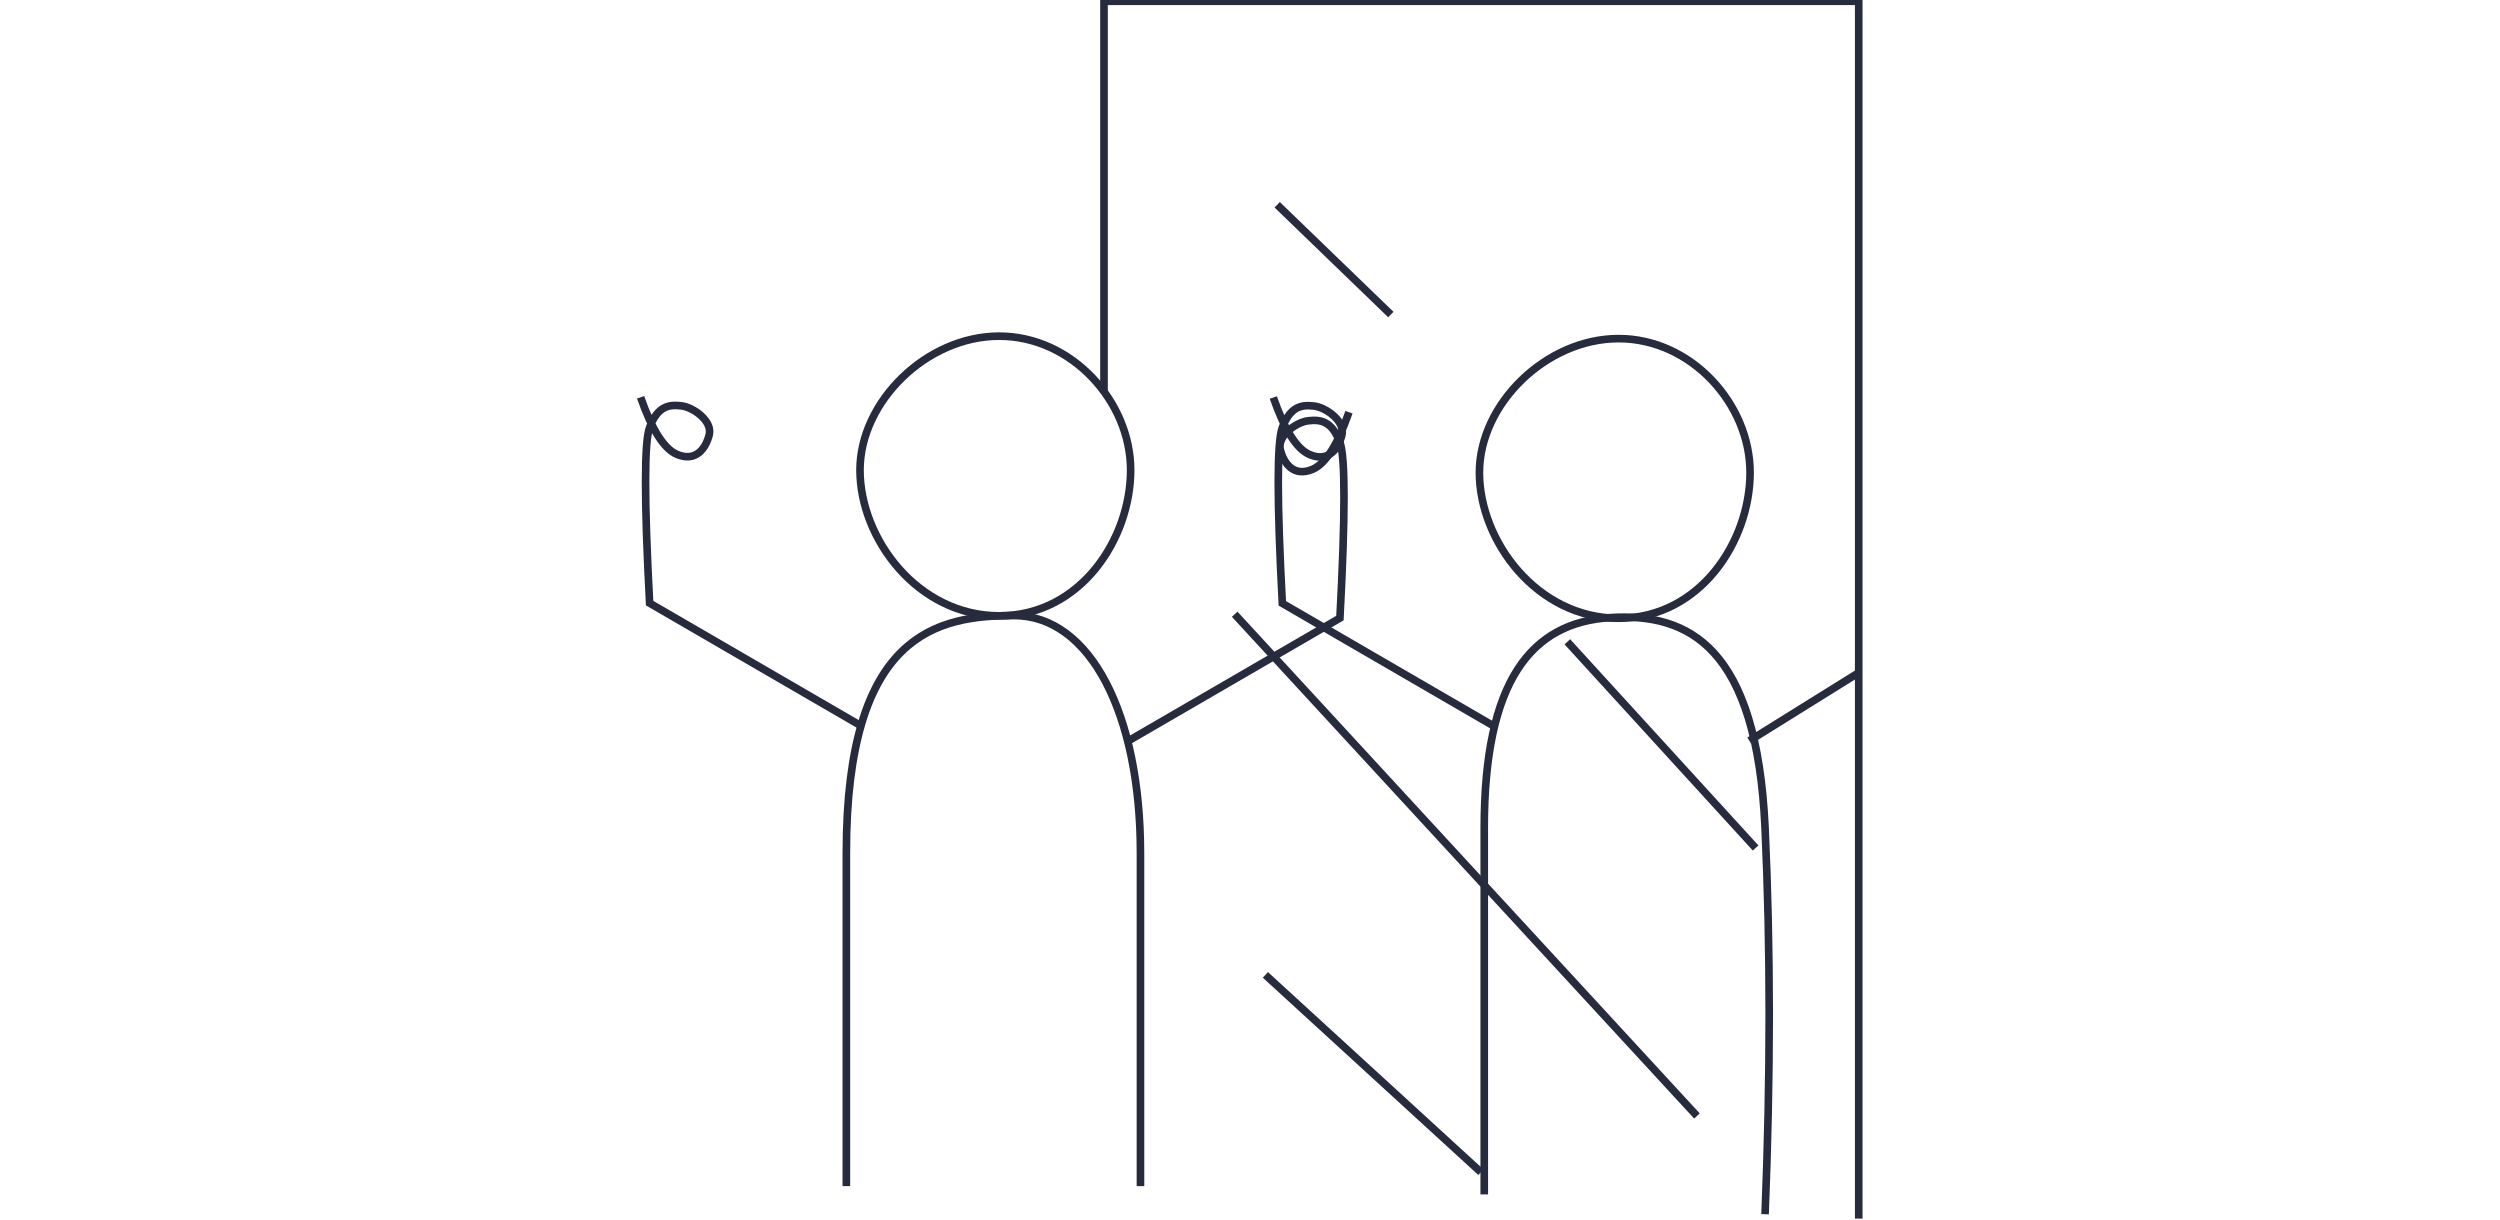
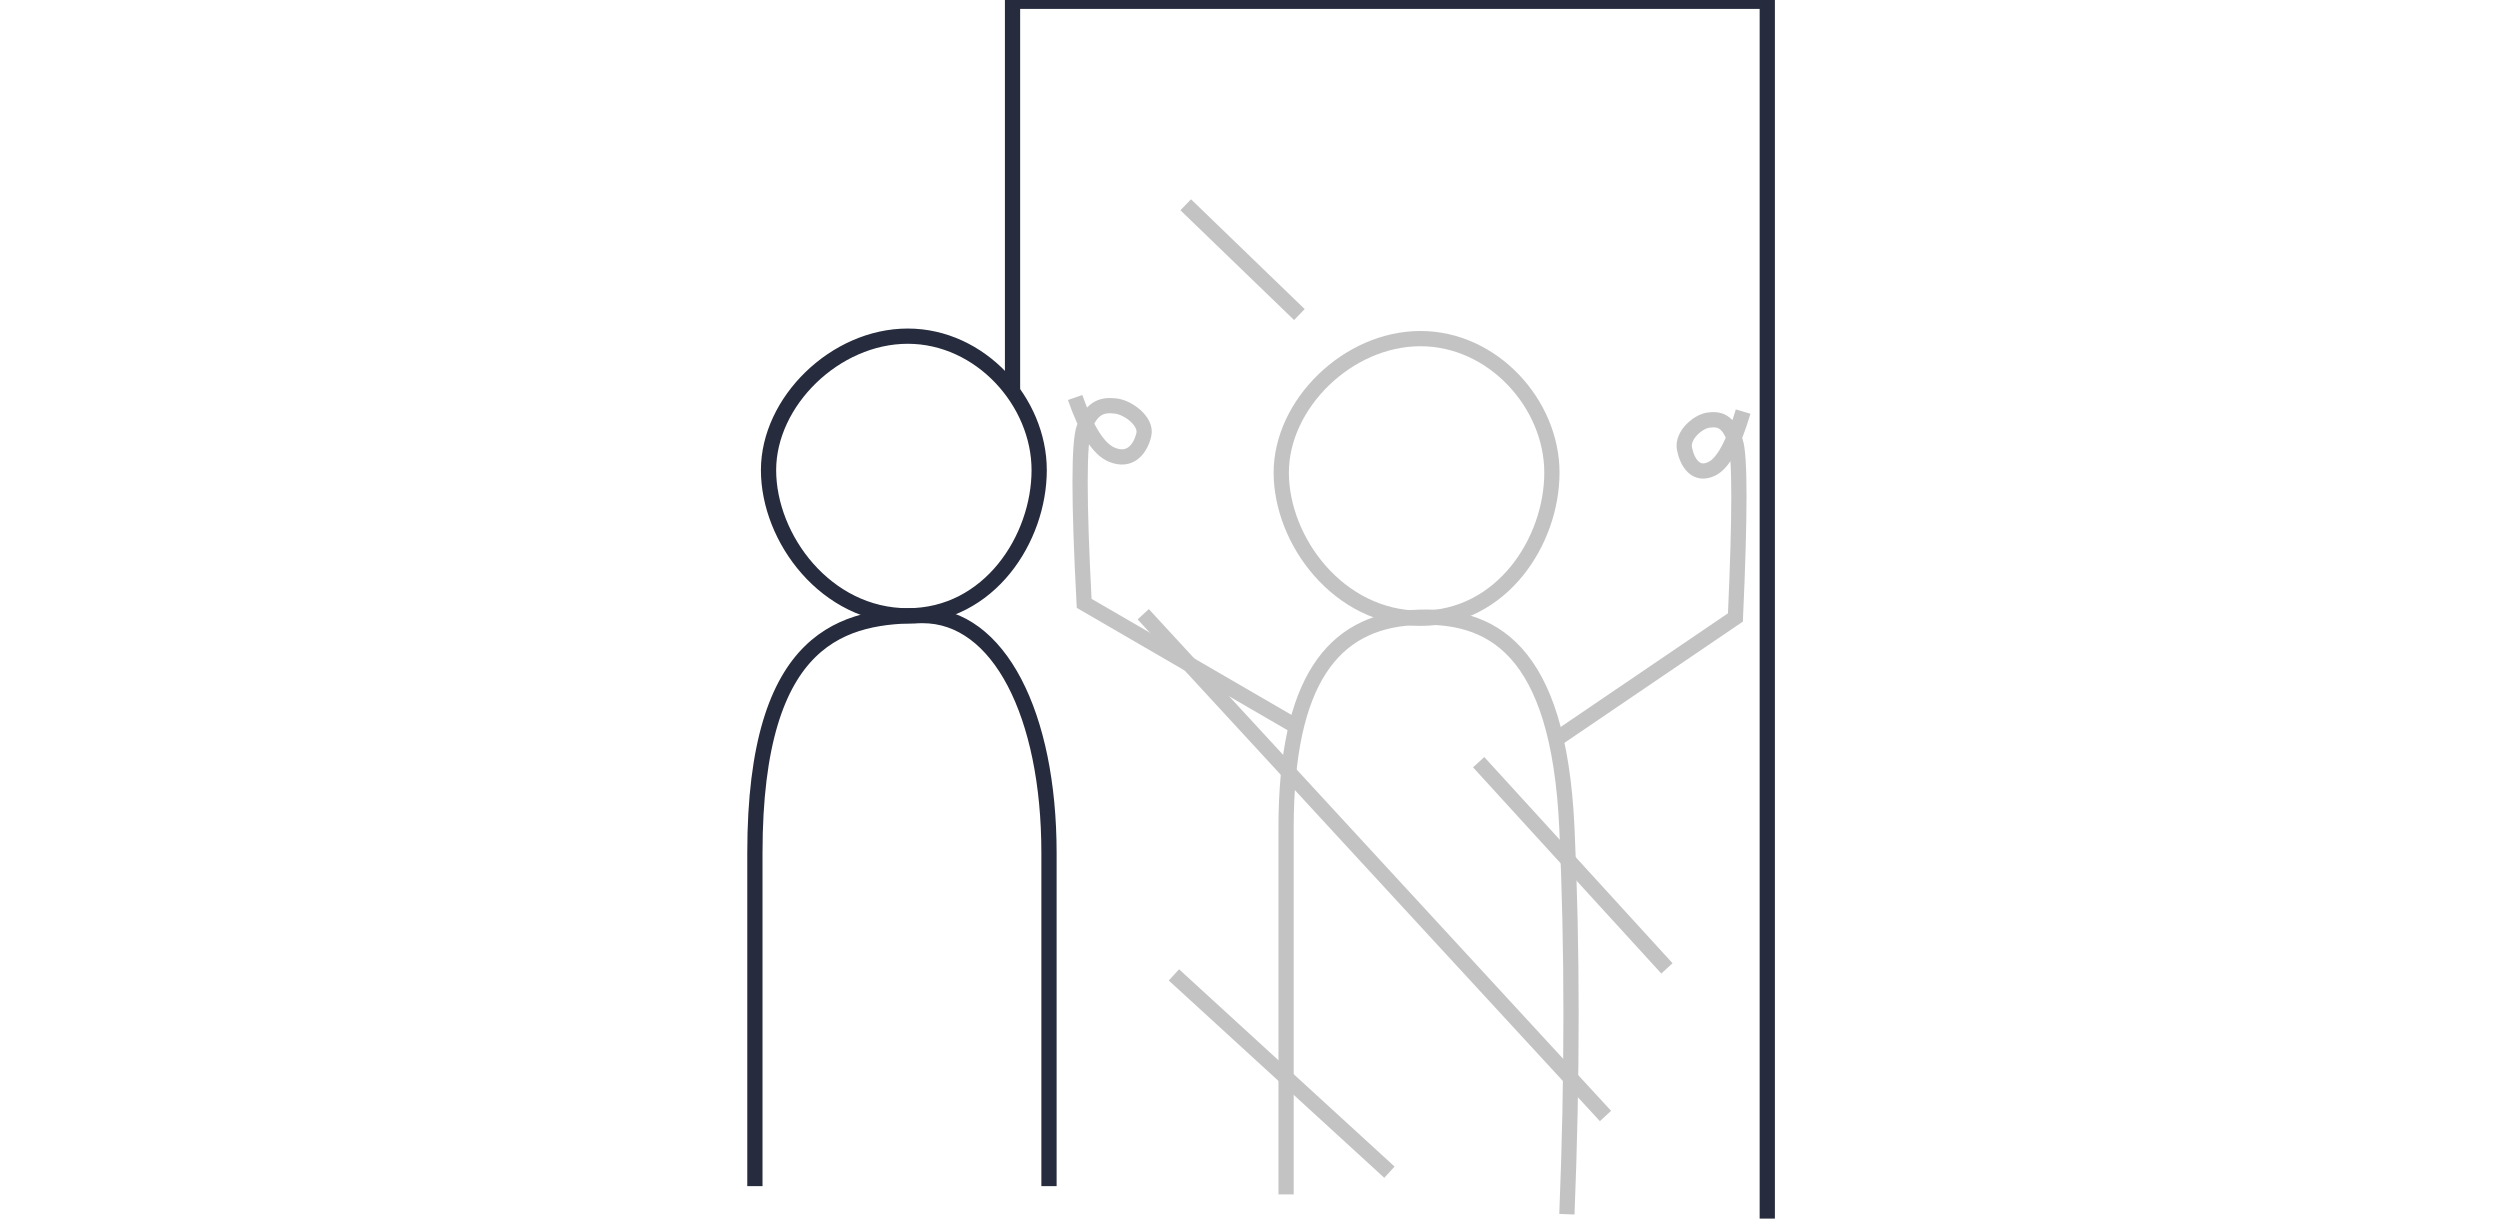
<svg xmlns="http://www.w3.org/2000/svg" width="164px" height="80px" viewBox="0 0 164 80" version="1.1">
  <defs />
  <g id="Export/confident-Export/confident-5" stroke="none" stroke-width="1" fill="none" fill-rule="evenodd">
-     <g id="Group" transform="translate(42, 0)" stroke="#262B3D" stroke-width="0.5">
-       <polyline id="Path" points="79.933 79.94 79.933 0.084 30.422 0.084 30.422 25.668" />
-       <path d="M41.009,63.953 L55.147,76.896" id="Path-2" />
-       <path d="M38.995,40.295 L69.321,73.209" id="Path-3" />
-       <path d="M41.783,13.433 L49.24,20.635" id="Path-4" />
-       <path d="M60.817,42.101 L73.167,55.627" id="Path-5" />
-       <path d="M13.521,77.809 C13.521,72.873 13.521,65.586 13.521,55.95 C13.521,41.496 19.516,40.381 24.523,40.381 C29.53,40.381 32.814,46.873 32.814,55.95 C32.814,62.002 32.814,69.288 32.814,77.809" id="Path-6" />
-       <path d="M14.416,30.839 C14.416,26.346 18.782,22.052 23.548,22.052 C28.315,22.052 32.17,26.346 32.17,30.839 C32.17,35.332 28.902,40.398 23.548,40.398 C18.194,40.398 14.416,35.332 14.416,30.839 Z" id="Path-7" />
-       <path d="M55.05,31 C55.05,26.507 59.416,22.213 64.183,22.213 C68.949,22.213 72.805,26.507 72.805,31 C72.805,35.493 69.537,40.559 64.183,40.559 C58.829,40.559 55.05,35.493 55.05,31 Z" id="Path-7" />
-       <path d="M55.367,78.354 C55.367,68.766 55.367,60.751 55.367,54.31 C55.367,44.647 58.45,40.838 63.639,40.514 C68.828,40.189 73.243,42.482 73.788,54.31 C74.151,62.195 74.151,70.643 73.788,79.653" id="Path-9" />
-       <path d="M14.482,47.614 L0.615,39.566 C0.259,32.823 0.259,28.98 0.615,28.037 C1.149,26.623 1.898,26.528 2.699,26.623 C3.5,26.718 4.734,27.625 4.528,28.501 C4.322,29.376 3.672,30.346 2.405,29.805 C1.56,29.443 0.766,28.196 0.023,26.062" id="Path-8" />
-       <path d="M46.491,48.594 L32.624,40.546 C32.268,33.803 32.268,29.96 32.624,29.017 C33.158,27.603 33.907,27.508 34.708,27.603 C35.509,27.698 36.743,28.605 36.537,29.481 C36.332,30.356 35.681,31.326 34.414,30.785 C33.569,30.423 32.775,29.176 32.032,27.042" id="Path-8" transform="translate(39.26159, 37.81835) scale(-1, 1) translate(-39.26159, -37.81835) " />
-       <path d="M79.926,48.594 L72.757,44.131" id="Path-8" transform="translate(76.34134, 46.36262) scale(-1, 1) translate(-76.34134, -46.36262) " />
-       <path d="M55.988,47.629 L42.121,39.58 C41.765,32.837 41.765,28.994 42.121,28.051 C42.655,26.637 43.404,26.542 44.205,26.637 C45.006,26.732 46.24,27.639 46.034,28.515 C45.829,29.39 45.178,30.361 43.911,29.819 C43.066,29.458 42.272,28.21 41.529,26.076" id="Path-8" />
+     <g id="confident-5" transform="translate(49, 0)">
+       <polyline id="Path" stroke="#262B3D" points="66.933 79.94 66.933 0.084 17.422 0.084 17.422 25.668" />
+       <path d="M28.009,63.953 L42.147,76.896" id="Path-2" stroke="#C3C3C3" />
+       <path d="M25.995,40.295 L56.321,73.209" id="Path-3" stroke="#C3C3C3" />
+       <path d="M28.783,13.433 L36.24,20.635" id="Path-4" stroke="#C3C3C3" />
+       <path d="M48,50 L60.35,63.526" id="Path-5" stroke="#C3C3C3" />
+       <path d="M0.521,77.809 C0.521,72.873 0.521,65.586 0.521,55.95 C0.521,41.496 6.516,40.381 11.523,40.381 C16.53,40.381 19.814,46.873 19.814,55.95 C19.814,62.002 19.814,69.288 19.814,77.809" id="Path-6" stroke="#262B3D" />
+       <path d="M1.416,30.839 C1.416,26.346 5.782,22.052 10.548,22.052 C15.315,22.052 19.17,26.346 19.17,30.839 C19.17,35.332 15.902,40.398 10.548,40.398 C5.194,40.398 1.416,35.332 1.416,30.839 Z" id="Path-7" stroke="#262B3D" />
+       <path d="M35.05,31 C35.05,26.507 39.416,22.213 44.183,22.213 C48.949,22.213 52.805,26.507 52.805,31 C52.805,35.493 49.537,40.559 44.183,40.559 C38.829,40.559 35.05,35.493 35.05,31 Z" id="Path-7" stroke="#C3C3C3" />
+       <path d="M35.367,78.354 C35.367,68.766 35.367,60.751 35.367,54.31 C35.367,44.647 38.45,40.838 43.639,40.514 C48.828,40.189 53.243,42.482 53.788,54.31 C54.151,62.195 54.151,70.643 53.788,79.653" id="Path-9" stroke="#C3C3C3" />
+       <path d="M35.988,47.629 L22.121,39.58 C21.765,32.837 21.765,28.994 22.121,28.051 C22.655,26.637 23.404,26.542 24.205,26.637 C25.006,26.732 26.24,27.639 26.034,28.515 C25.829,29.39 25.178,30.361 23.911,29.819 C23.066,29.458 22.272,28.21 21.529,26.076" id="Path-8" stroke="#C3C3C3" />
+       <path d="M65.35,48.552 L53.506,40.504 C53.201,33.76 53.201,29.917 53.506,28.975 C53.962,27.561 54.601,27.466 55.285,27.561 C55.969,27.656 57.024,28.563 56.848,29.439 C56.672,30.314 56.117,31.284 55.034,30.742 C54.312,30.381 53.634,29.134 53,27" id="Path-8" stroke="#C3C3C3" transform="translate(59.17485, 37.7761) scale(-1, 1) translate(-59.17485, -37.7761) " />
    </g>
  </g>
</svg>
